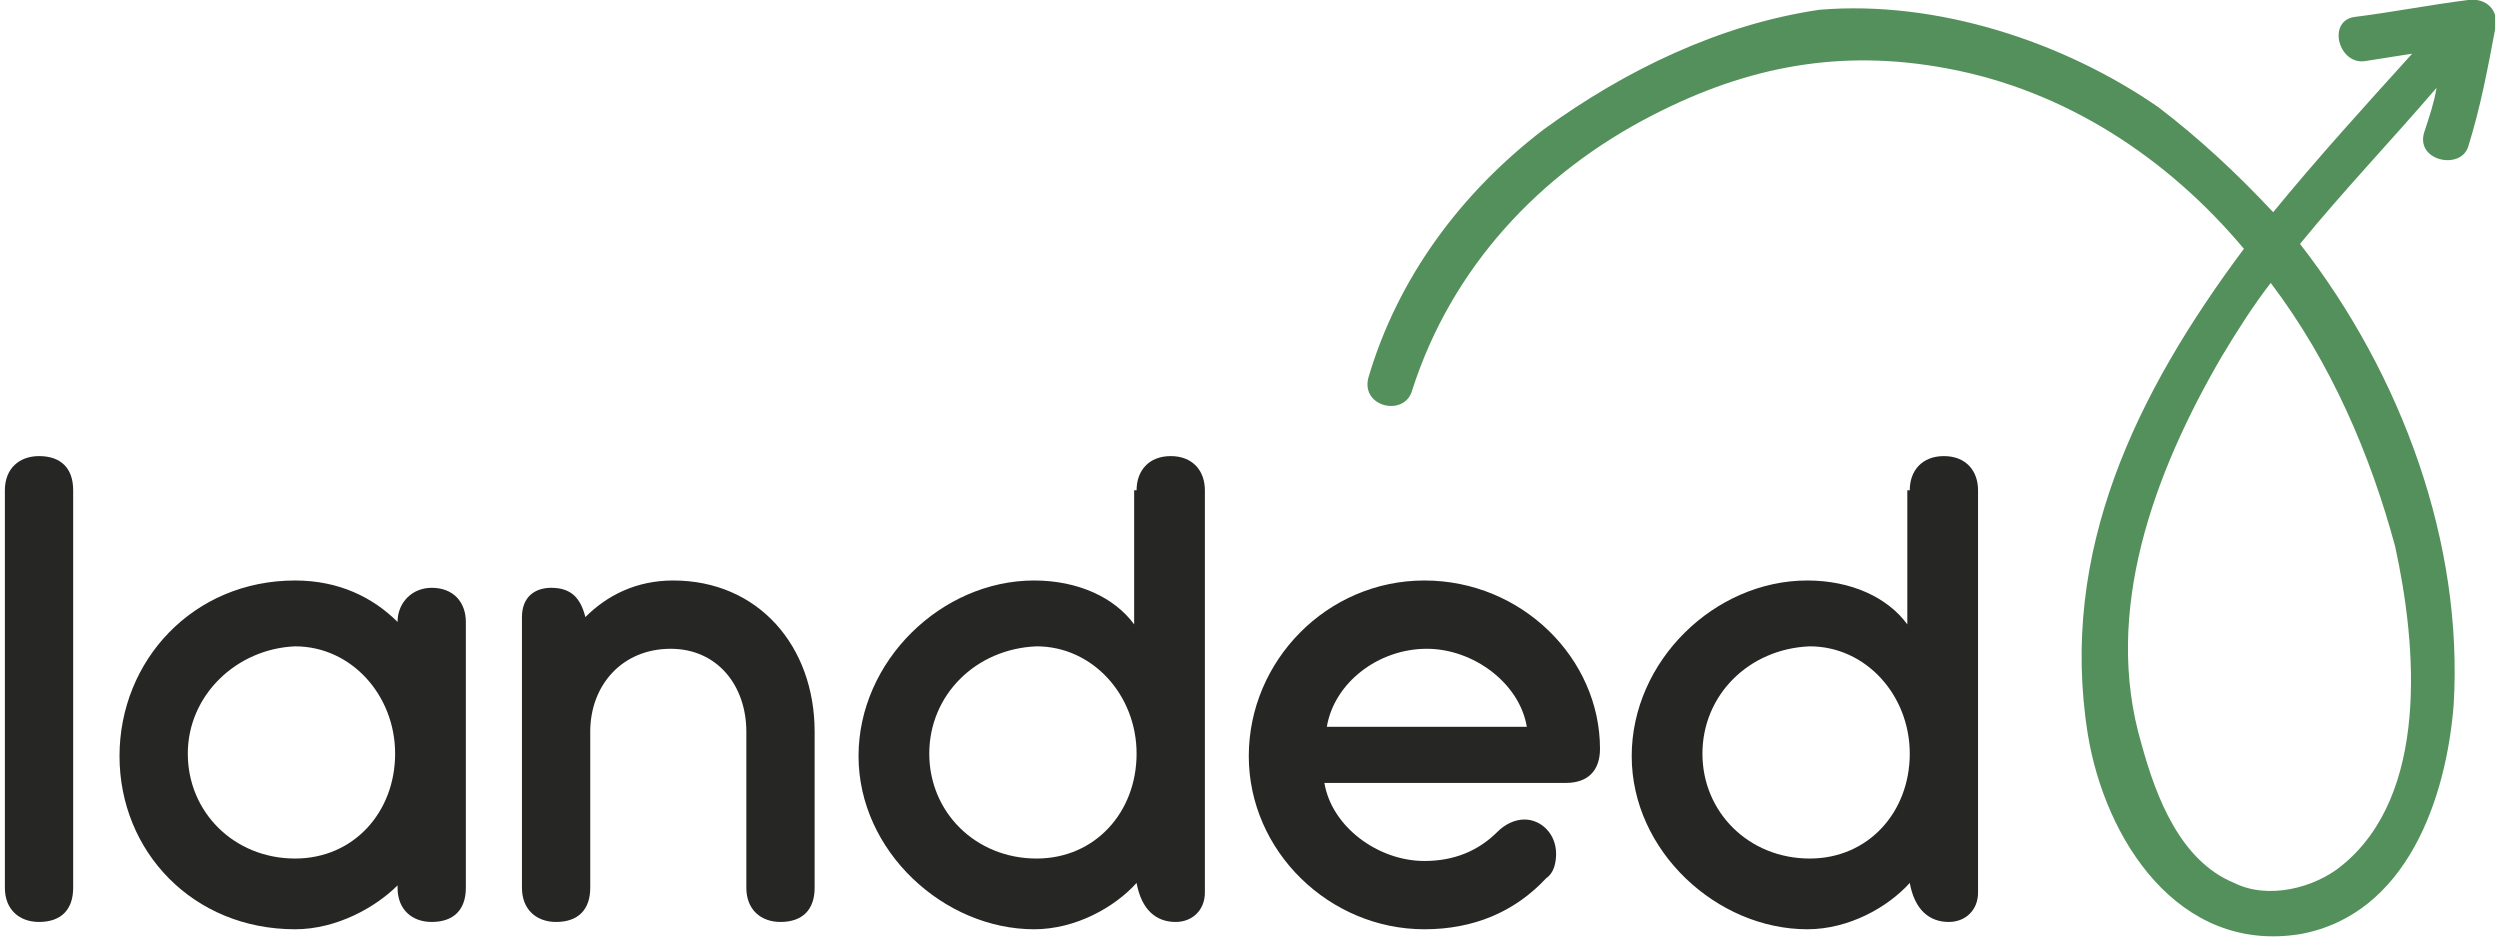
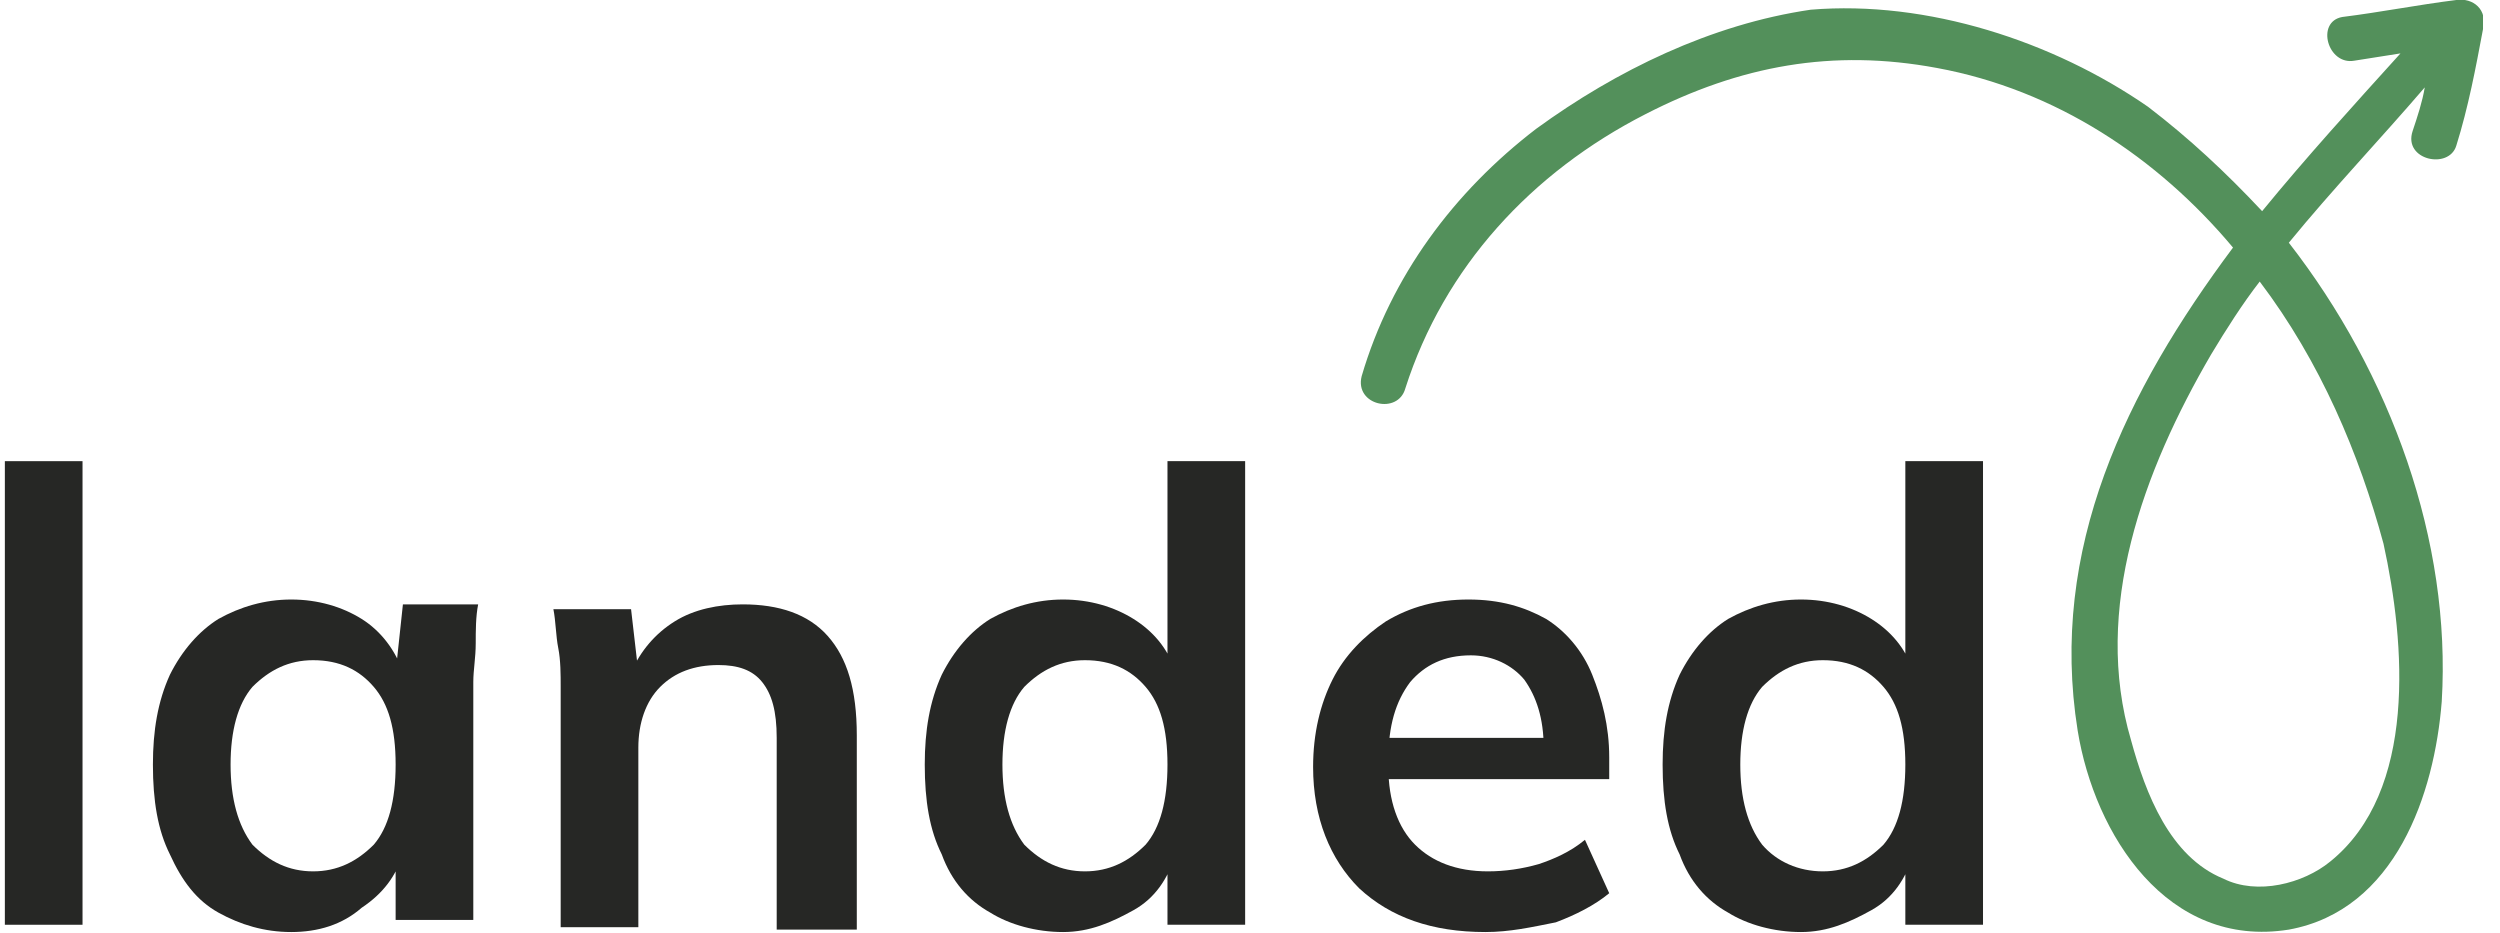
- <svg xmlns="http://www.w3.org/2000/svg" xmlns:xlink="http://www.w3.org/1999/xlink" version="1.1" id="Layer_1" x="0px" y="0px" viewBox="0 0 102.5 38.4" style="enable-background:new 0 0 102.5 38.4;" xml:space="preserve">
+ <svg xmlns="http://www.w3.org/2000/svg" xmlns:xlink="http://www.w3.org/1999/xlink" version="1.1" id="Layer_1" x="0px" y="0px" viewBox="0 0 103 38.4" style="enable-background:new 0 0 103 38.4;" xml:space="preserve">
  <style type="text/css">
- 	.st0{clip-path:url(#SVGID_00000137112627871143977860000010394875165026354573_);}
+ 	.st0{clip-path:url(#SVGID_00000150100693425259165950000007822676361587002779_);}
	.st1{fill:#53905B;}
	.st2{fill:#262725;}
</style>
  <g>
    <defs>
      <rect id="SVGID_1_" x="-1" width="103.3" height="48" />
    </defs>
-     <clipPath id="SVGID_00000099653504167461998460000014165655948594534311_">
+     <clipPath id="SVGID_00000031894746787439383470000005582089481272552880_">
      <use xlink:href="#SVGID_1_" style="overflow:visible;" />
    </clipPath>
-     <g style="clip-path:url(#SVGID_00000099653504167461998460000014165655948594534311_);">
+     <g style="clip-path:url(#SVGID_00000031894746787439383470000005582089481272552880_);">
      <path class="st1" d="M98.2,22.4c0.9,4.1,1.4,10.2-2.2,13.1c-1.1,0.9-3,1.4-4.4,0.7c-2.2-0.9-3.2-3.5-3.8-5.7    c-1.6-5.4,0.5-11.1,3.3-15.9c0.6-1,1.3-2.1,2-3C95.6,14.9,97.2,18.7,98.2,22.4z M101.2,0c-1.6,0.2-3.1,0.5-4.7,0.7    c-1.1,0.2-0.6,2,0.5,1.8c0.6-0.1,1.3-0.2,1.9-0.3C97,4.3,95,6.5,93.2,8.7c-1.5-1.6-3-3-4.7-4.3c-3.9-2.7-9.1-4.4-13.9-4    c-4.1,0.6-8,2.5-11.3,4.9c-3.4,2.6-6,6.1-7.2,10.2c-0.3,1.2,1.5,1.6,1.8,0.5c1.6-5,5.2-8.9,9.9-11.3c3.9-2,7.7-2.7,12-1.9    c4.9,0.9,9.1,3.7,12.2,7.4c-4.4,5.9-7.6,12.4-6.4,19.9c0.7,4.3,3.7,9,8.7,8.2c4.4-0.8,6-5.6,6.3-9.4c0.4-6.6-2.1-13.5-6.3-18.9    c1.8-2.2,3.8-4.3,5.6-6.4c-0.1,0.6-0.3,1.2-0.5,1.8C99,6.6,100.9,7,101.2,6c0.5-1.6,0.8-3.2,1.1-4.8C102.5,0.4,101.9-0.1,101.2,0z    " />
    </g>
  </g>
  <g>
-     <path class="st2" d="M3,36.4c0,0.9-0.5,1.4-1.4,1.4c-0.8,0-1.4-0.5-1.4-1.4V20.1c0-0.9,0.6-1.4,1.4-1.4c0.9,0,1.4,0.5,1.4,1.4V36.4   z" />
-     <path class="st2" d="M19.1,36.4c0,0.9-0.5,1.4-1.4,1.4c-0.8,0-1.4-0.5-1.4-1.4v-0.1c-0.9,0.9-2.5,1.8-4.2,1.8   c-4.2,0-7.2-3.2-7.2-7.1c0-3.9,3-7.2,7.2-7.2c1.8,0,3.2,0.7,4.2,1.7c0-0.8,0.6-1.4,1.4-1.4c0.9,0,1.4,0.6,1.4,1.4V36.4z M7.7,30.9   c0,2.4,1.9,4.3,4.4,4.3c2.4,0,4.1-1.9,4.1-4.3c0-2.4-1.8-4.4-4.1-4.4C9.7,26.6,7.7,28.5,7.7,30.9z" />
-     <path class="st2" d="M24,25.3c0.9-0.9,2.1-1.5,3.6-1.5c3.5,0,5.8,2.7,5.8,6.2v6.4c0,0.9-0.5,1.4-1.4,1.4c-0.8,0-1.4-0.5-1.4-1.4   v-6.4c0-1.9-1.2-3.4-3.1-3.4c-2,0-3.3,1.5-3.3,3.4v6.4c0,0.9-0.5,1.4-1.4,1.4c-0.8,0-1.4-0.5-1.4-1.4V25.3c0-0.8,0.5-1.2,1.2-1.2   C23.4,24.1,23.8,24.5,24,25.3z" />
-     <path class="st2" d="M46.6,20.1c0-0.8,0.5-1.4,1.4-1.4c0.9,0,1.4,0.6,1.4,1.4v16.5c0,0.7-0.5,1.2-1.2,1.2c-0.8,0-1.4-0.5-1.6-1.6   c-0.9,1-2.5,1.9-4.2,1.9c-3.7,0-7.2-3.2-7.2-7.1c0-3.9,3.4-7.2,7.2-7.2c1.8,0,3.3,0.7,4.1,1.8V20.1z M38.1,30.9   c0,2.4,1.9,4.3,4.4,4.3c2.4,0,4.1-1.9,4.1-4.3c0-2.4-1.8-4.4-4.1-4.4C40,26.6,38.1,28.5,38.1,30.9z" />
-     <path class="st2" d="M65.6,30.7c0,0.9-0.5,1.4-1.4,1.4h-9.9c0.3,1.8,2.2,3.2,4.1,3.2c1.2,0,2.2-0.4,3-1.2c0.3-0.3,0.7-0.5,1.1-0.5   c0.7,0,1.3,0.6,1.3,1.4c0,0.4-0.1,0.8-0.4,1c-1.3,1.4-3,2.1-5,2.1c-3.9,0-7.2-3.2-7.2-7.1c0-3.9,3.2-7.2,7.2-7.2   C62.4,23.8,65.6,27,65.6,30.7z M54.4,29.8h8.2c-0.3-1.8-2.2-3.2-4.1-3.2C56.5,26.6,54.7,28,54.4,29.8z" />
-     <path class="st2" d="M78.3,20.1c0-0.8,0.5-1.4,1.4-1.4c0.9,0,1.4,0.6,1.4,1.4v16.5c0,0.7-0.5,1.2-1.2,1.2c-0.8,0-1.4-0.5-1.6-1.6   c-0.9,1-2.5,1.9-4.2,1.9c-3.7,0-7.2-3.2-7.2-7.1c0-3.9,3.4-7.2,7.2-7.2c1.8,0,3.3,0.7,4.1,1.8V20.1z M69.8,30.9   c0,2.4,1.9,4.3,4.4,4.3c2.4,0,4.1-1.9,4.1-4.3c0-2.4-1.8-4.4-4.1-4.4C71.7,26.6,69.8,28.5,69.8,30.9z" />
+     <path class="st2" d="M0.2,38.1V19h3.2v19.1H0.2z" />
+     <path class="st2" d="M12,38.4c-1.1,0-2.1-0.3-3-0.8c-0.9-0.5-1.5-1.3-2-2.4c-0.5-1-0.7-2.2-0.7-3.7c0-1.4,0.2-2.6,0.7-3.7   c0.5-1,1.2-1.8,2-2.3c0.9-0.5,1.9-0.8,3-0.8c1.1,0,2.1,0.3,2.9,0.8s1.4,1.3,1.7,2.2h-0.3l0.3-2.8h3.1c-0.1,0.5-0.1,1.1-0.1,1.6   c0,0.6-0.1,1.1-0.1,1.6v9.8h-3.2l0-2.7h0.3c-0.3,0.9-0.8,1.6-1.7,2.2C14.1,38.1,13.1,38.4,12,38.4z M12.9,35.9c1,0,1.8-0.4,2.5-1.1   c0.6-0.7,0.9-1.8,0.9-3.3S16,29,15.4,28.3c-0.6-0.7-1.4-1.1-2.5-1.1c-1,0-1.8,0.4-2.5,1.1c-0.6,0.7-0.9,1.8-0.9,3.2   s0.3,2.5,0.9,3.3C11.1,35.5,11.9,35.9,12.9,35.9z" />
+     <path class="st2" d="M23.1,38.1v-9.8c0-0.5,0-1.1-0.1-1.6s-0.1-1.1-0.2-1.6H26l0.3,2.6h-0.3c0.4-0.9,1-1.6,1.8-2.1   c0.8-0.5,1.8-0.7,2.8-0.7c1.5,0,2.7,0.4,3.5,1.3c0.8,0.9,1.2,2.2,1.2,4.1v8H32v-7.9c0-1.1-0.2-1.8-0.6-2.3c-0.4-0.5-1-0.7-1.8-0.7   c-1,0-1.8,0.3-2.4,0.9c-0.6,0.6-0.9,1.5-0.9,2.5v7.4H23.1z" />
+     <path class="st2" d="M43.8,38.4c-1.1,0-2.2-0.3-3-0.8c-0.9-0.5-1.6-1.3-2-2.4c-0.5-1-0.7-2.2-0.7-3.7c0-1.4,0.2-2.6,0.7-3.7   c0.5-1,1.2-1.8,2-2.3c0.9-0.5,1.9-0.8,3-0.8c1.1,0,2.1,0.3,2.9,0.8c0.8,0.5,1.4,1.2,1.7,2.1h-0.3V19h3.2v19.1h-3.2v-2.8h0.3   c-0.3,0.9-0.8,1.7-1.7,2.2S44.9,38.4,43.8,38.4z M44.7,35.9c1,0,1.8-0.4,2.5-1.1c0.6-0.7,0.9-1.8,0.9-3.3s-0.3-2.5-0.9-3.2   c-0.6-0.7-1.4-1.1-2.5-1.1c-1,0-1.8,0.4-2.5,1.1c-0.6,0.7-0.9,1.8-0.9,3.2s0.3,2.5,0.9,3.3C42.9,35.5,43.7,35.9,44.7,35.9z" />
+     <path class="st2" d="M61.2,38.4c-2.2,0-3.9-0.6-5.2-1.8c-1.2-1.2-1.9-2.9-1.9-5c0-1.4,0.3-2.6,0.8-3.6c0.5-1,1.3-1.8,2.2-2.4   c1-0.6,2.1-0.9,3.4-0.9c1.3,0,2.3,0.3,3.2,0.8c0.8,0.5,1.5,1.3,1.9,2.3c0.4,1,0.7,2.1,0.7,3.4v0.9h-9.6v-1.7H64l-0.4,0.4   c0-1.2-0.3-2.1-0.8-2.8c-0.5-0.6-1.3-1-2.2-1c-1.1,0-1.9,0.4-2.5,1.1c-0.6,0.8-0.9,1.8-0.9,3.2v0.3c0,1.4,0.4,2.5,1.1,3.2   s1.7,1.1,3,1.1c0.7,0,1.4-0.1,2.1-0.3c0.6-0.2,1.3-0.5,1.9-1l1,2.2c-0.6,0.5-1.4,0.9-2.2,1.2C63.1,38.2,62.2,38.4,61.2,38.4z" />
+     <path class="st2" d="M74.2,38.4c-1.1,0-2.2-0.3-3-0.8c-0.9-0.5-1.6-1.3-2-2.4c-0.5-1-0.7-2.2-0.7-3.7c0-1.4,0.2-2.6,0.7-3.7   c0.5-1,1.2-1.8,2-2.3c0.9-0.5,1.9-0.8,3-0.8c1.1,0,2.1,0.3,2.9,0.8c0.8,0.5,1.4,1.2,1.7,2.1h-0.3V19h3.2v19.1h-3.2v-2.8h0.3   c-0.3,0.9-0.8,1.7-1.7,2.2S75.3,38.4,74.2,38.4z M75.1,35.9c1,0,1.8-0.4,2.5-1.1c0.6-0.7,0.9-1.8,0.9-3.3s-0.3-2.5-0.9-3.2   c-0.6-0.7-1.4-1.1-2.5-1.1c-1,0-1.8,0.4-2.5,1.1c-0.6,0.7-0.9,1.8-0.9,3.2s0.3,2.5,0.9,3.3C73.2,35.5,74.1,35.9,75.1,35.9z" />
  </g>
</svg>
